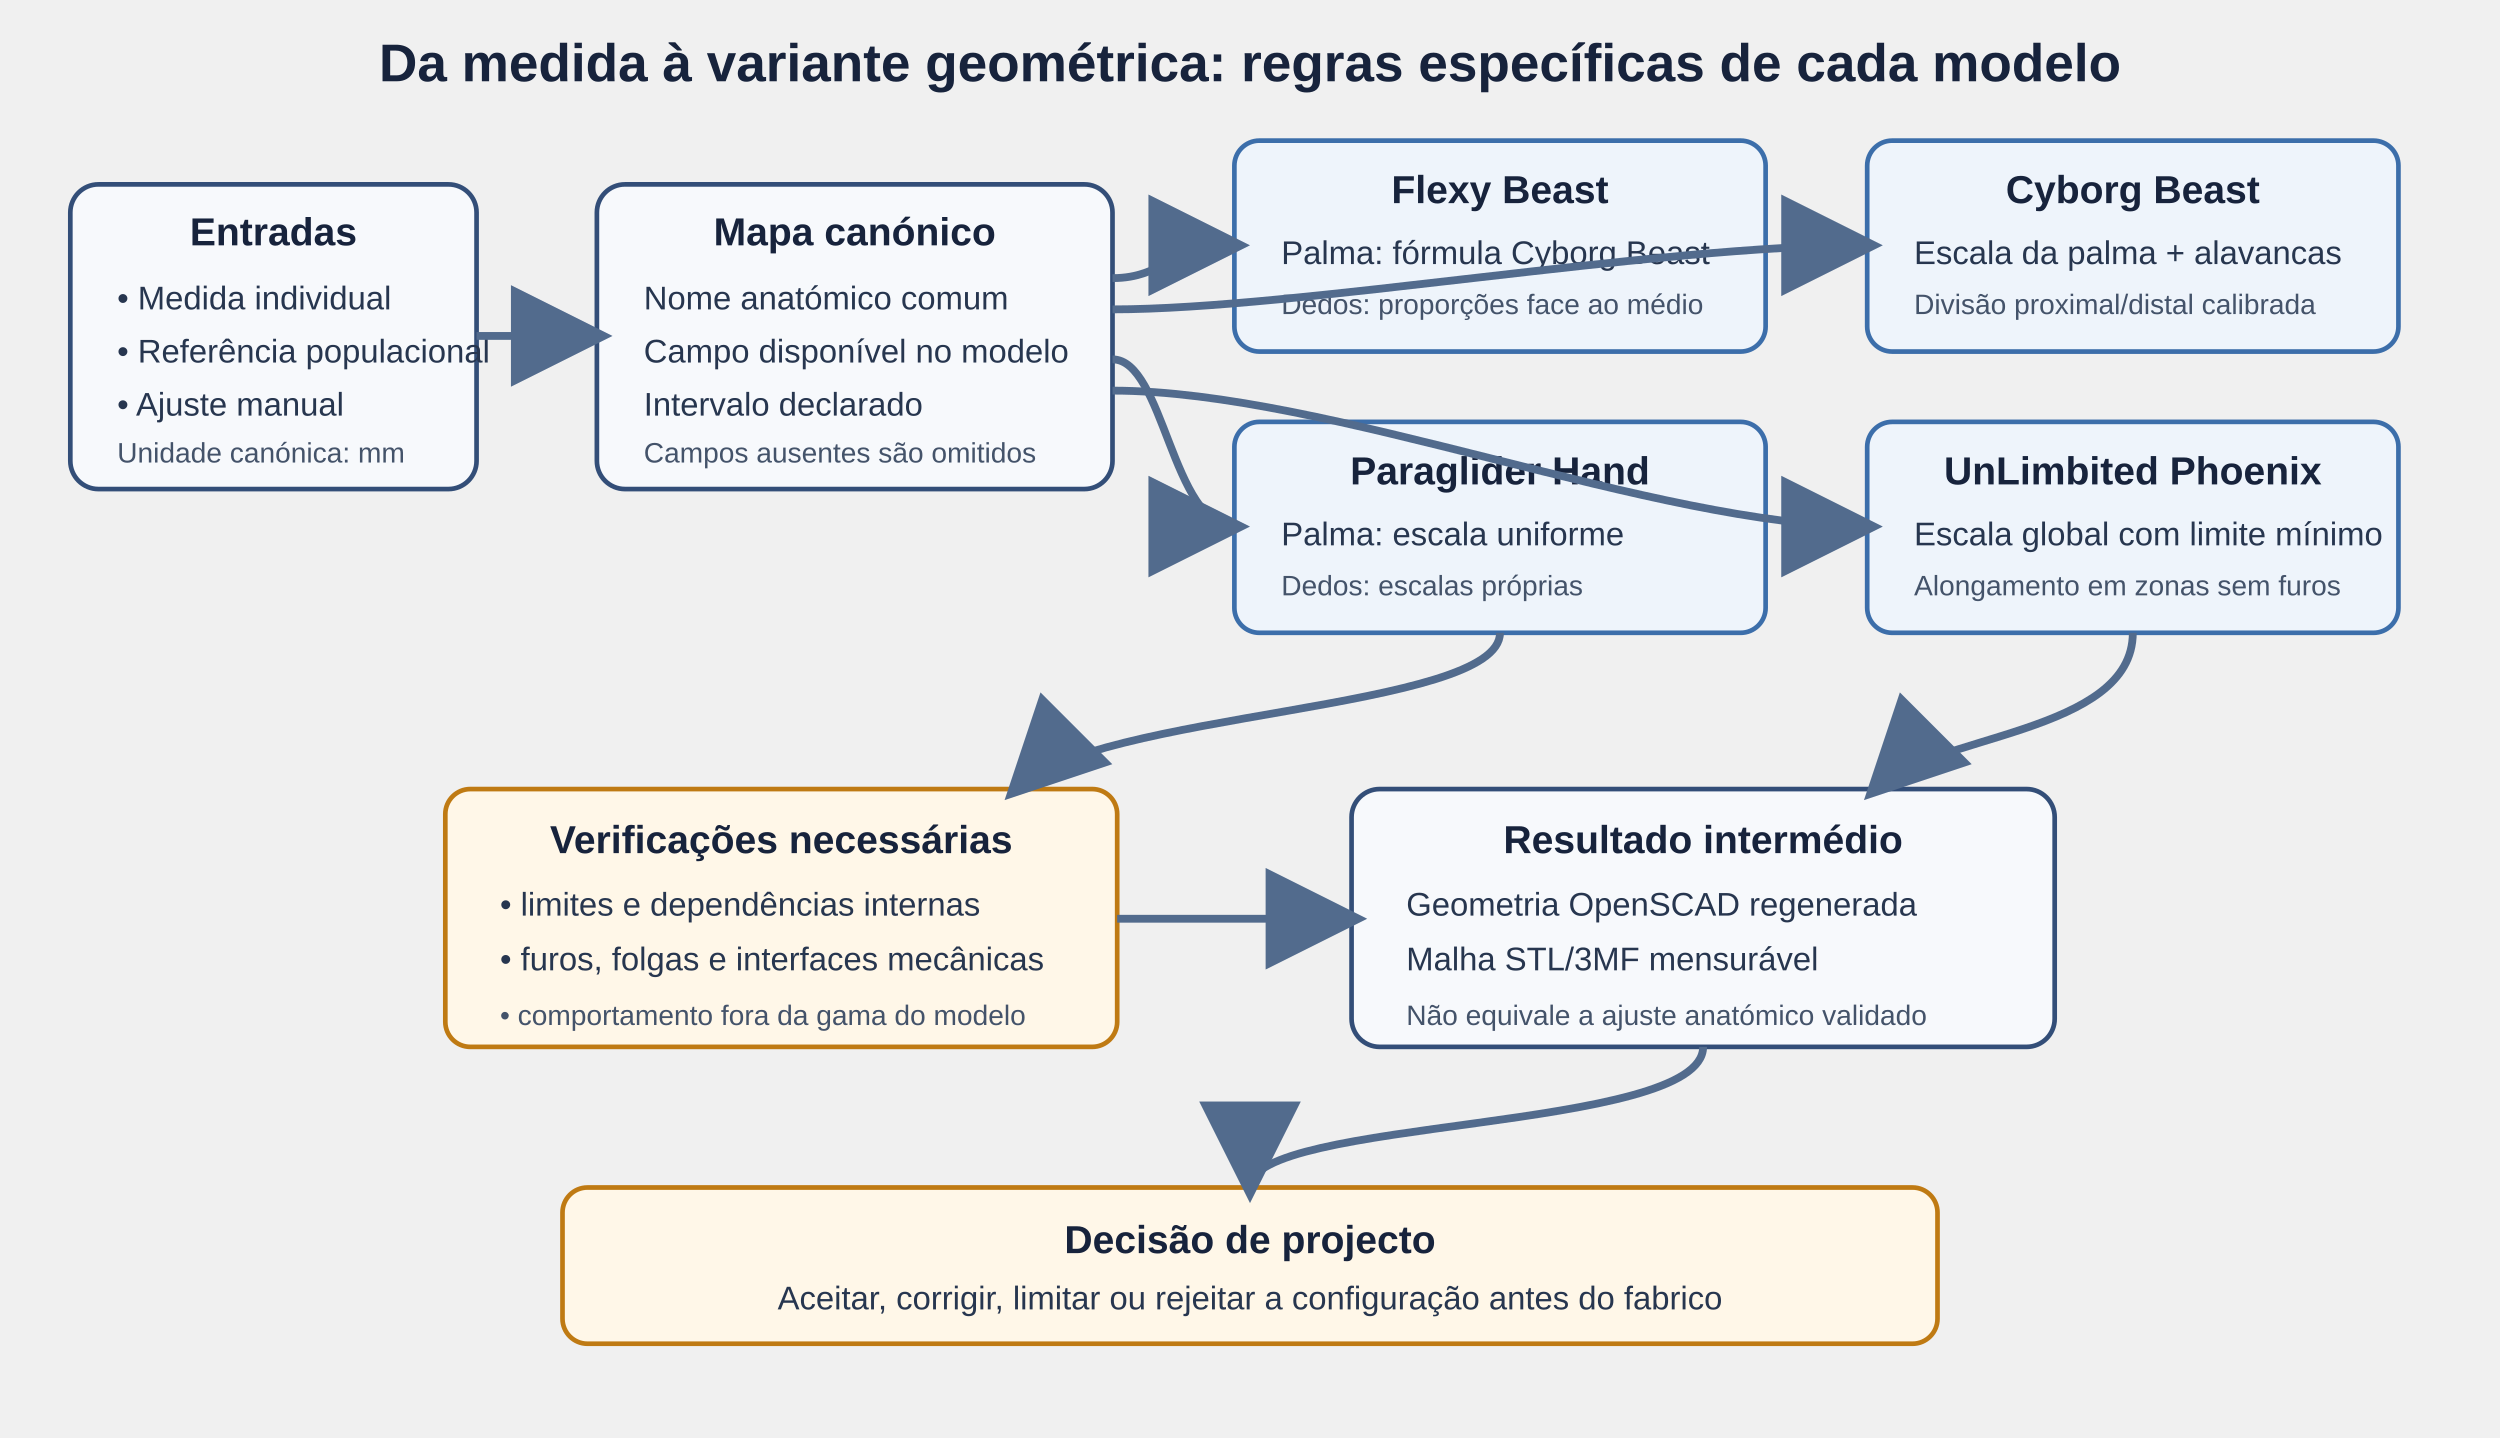
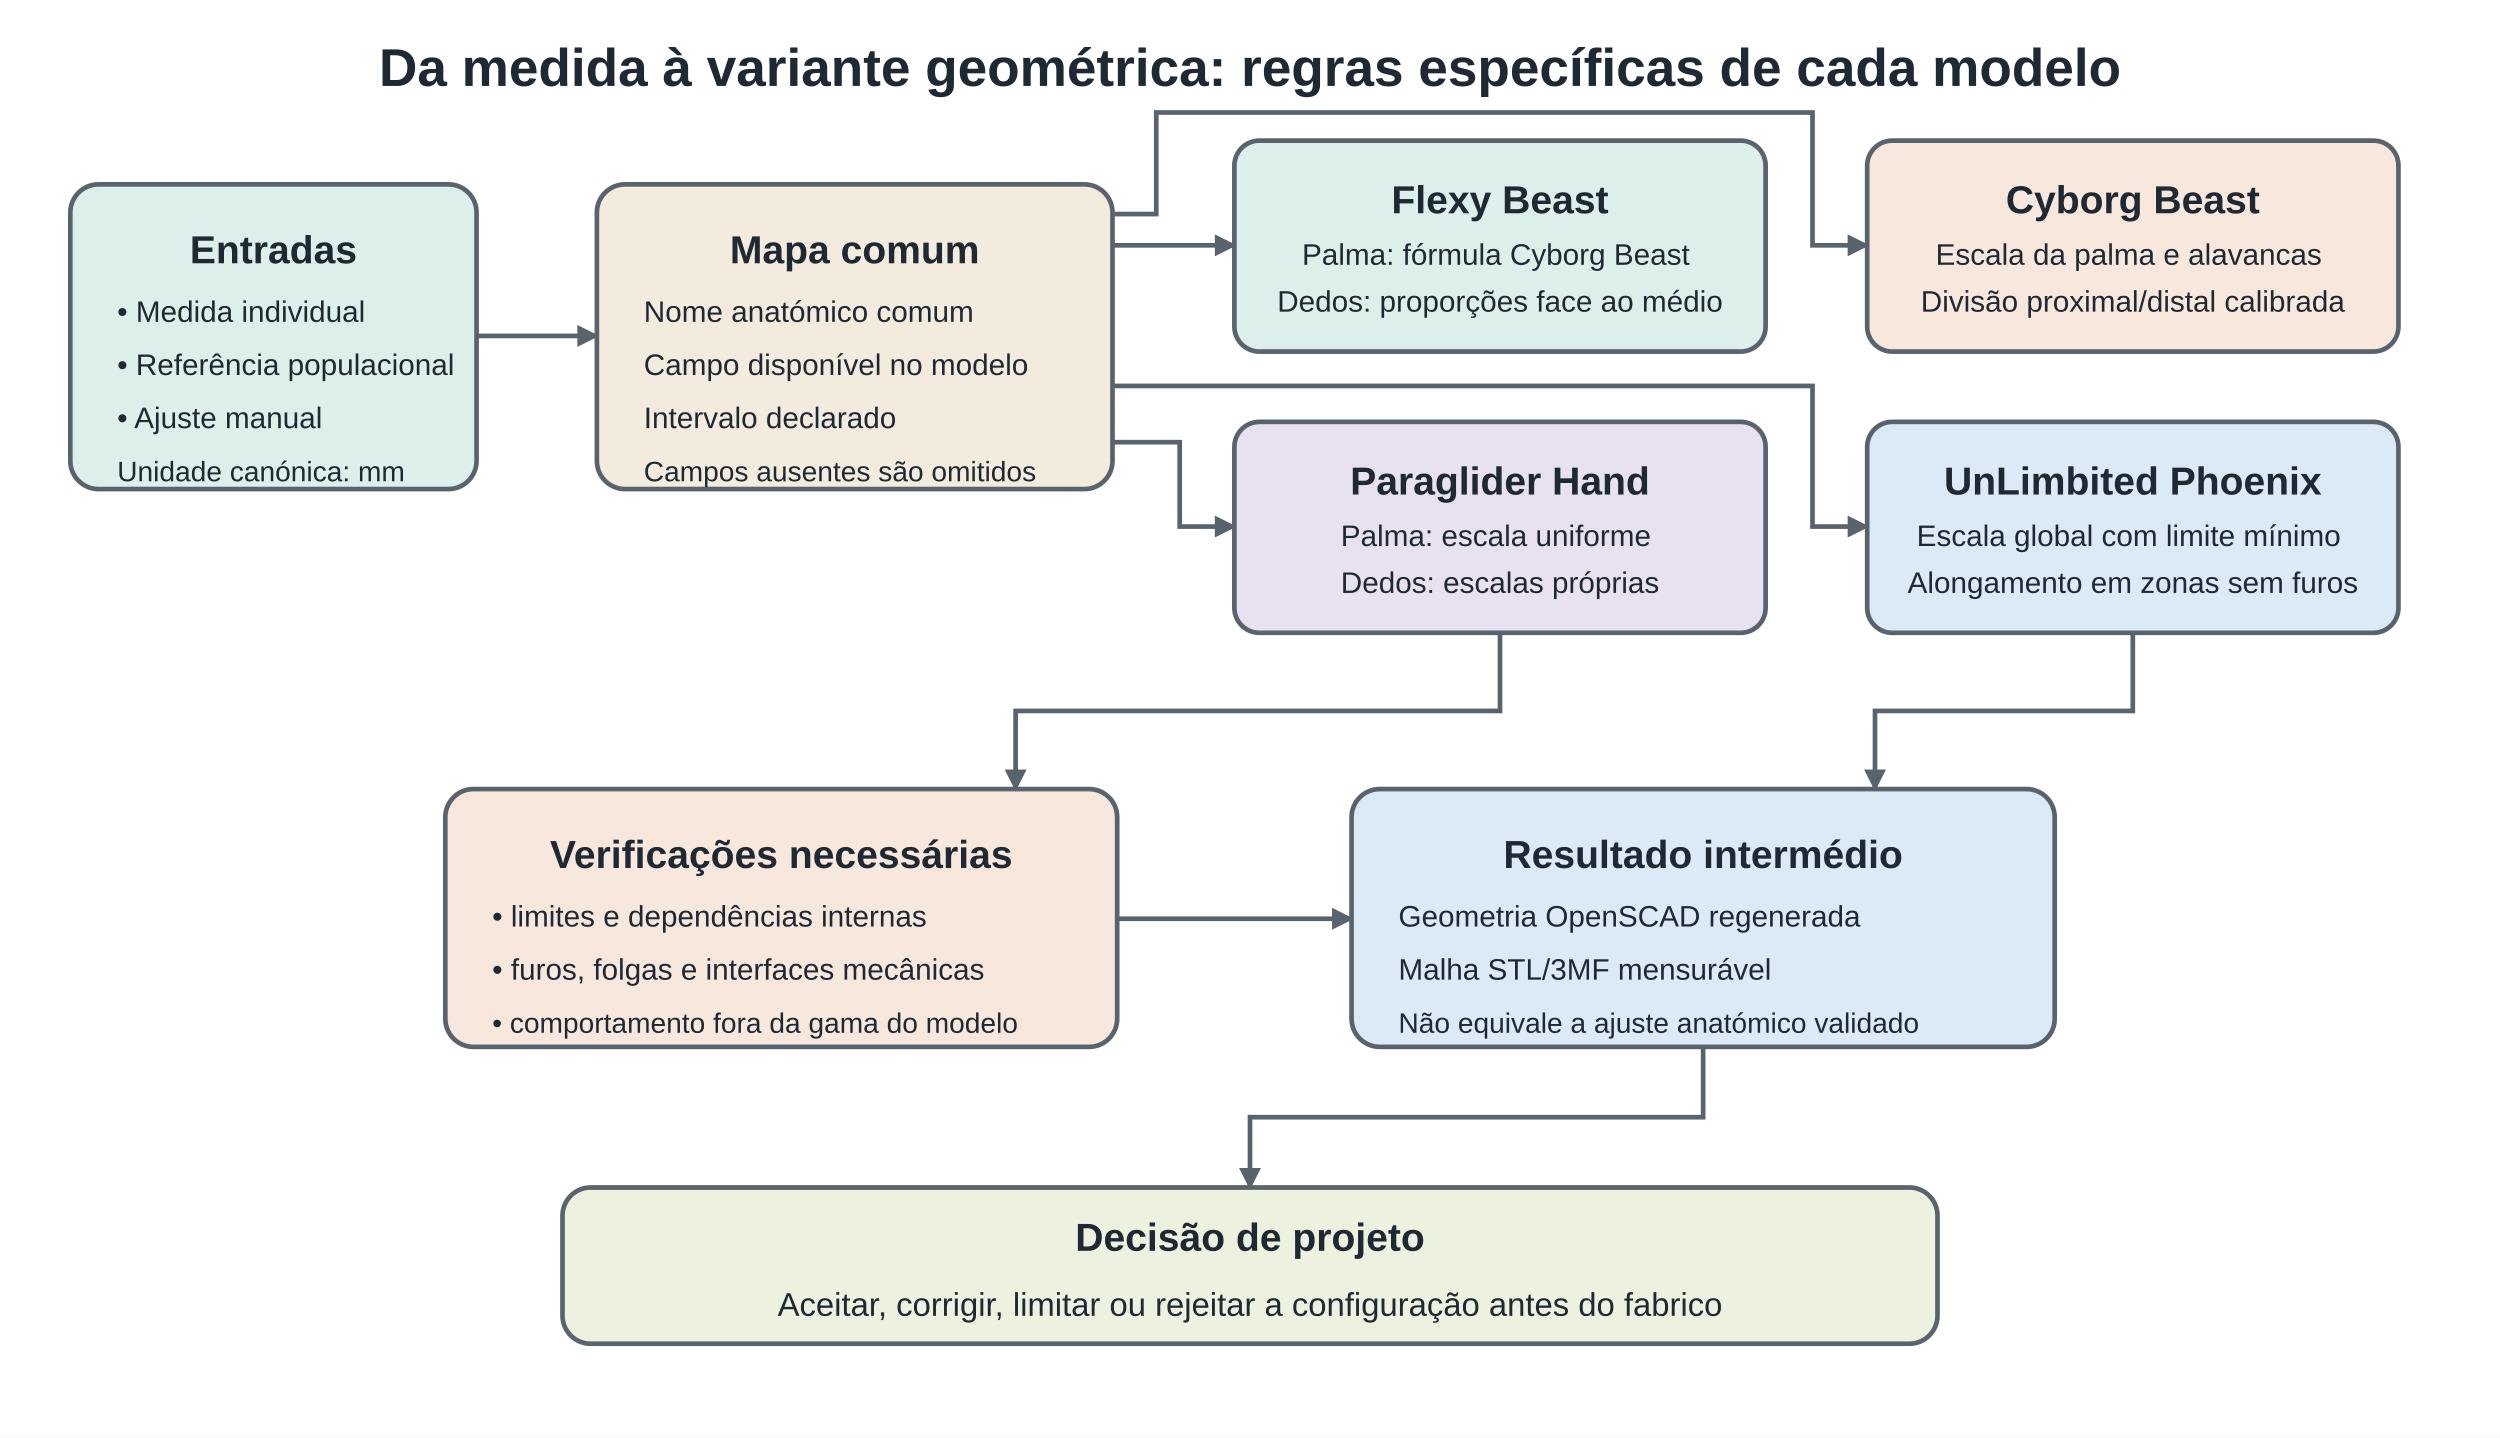
<svg xmlns="http://www.w3.org/2000/svg" width="1600" height="920" viewBox="0 0 1600 920" role="img" aria-labelledby="title desc">
  <defs>
+     <marker id="arrow" markerWidth="14" markerHeight="14" refX="12.5" refY="7.0" orient="auto-start-reverse" markerUnits="userSpaceOnUse">
+       <path d="M0,0 L14,7.0 L0,14 z" fill="#59636d" />
+     </marker>
+     <marker id="arrow-red" markerWidth="14" markerHeight="14" refX="12.5" refY="7.0" orient="auto-start-reverse" markerUnits="userSpaceOnUse">
+       <path d="M0,0 L14,7.0 L0,14 z" fill="#b5453c" />
+     </marker>
    <style>
-       .title { font: 700 34px Arial, sans-serif; fill: #17233c; }
-       .head { font: 700 25px Arial, sans-serif; fill: #17233c; }
-       .body { font: 21px Arial, sans-serif; fill: #27364f; }
-       .small { font: 18px Arial, sans-serif; fill: #44536a; }
-       .box { fill: #f7f9fc; stroke: #334e78; stroke-width: 3; rx: 18; }
-       .model { fill: #eef4fb; stroke: #3c6eaa; stroke-width: 3; rx: 16; }
-       .warn { fill: #fff7e8; stroke: #bf7a13; stroke-width: 3; rx: 16; }
-       .arrow { stroke: #526b8d; stroke-width: 5; fill: none; marker-end: url(#arrow); }
+       text { font-family: Arial, Helvetica, sans-serif; fill: #1f2933; }
+       .outline { stroke: #59636d; stroke-width: 3; }
+       .arrow { fill: none; stroke: #59636d; stroke-width: 3; marker-end: url(#arrow); }
+       .arrow-both { fill: none; stroke: #59636d; stroke-width: 3; marker-start: url(#arrow); marker-end: url(#arrow); }
+       .dashed { fill: none; stroke: #59636d; stroke-width: 2.5; stroke-dasharray: 12 9; marker-end: url(#arrow); }
+       .red-dashed { fill: none; stroke: #b5453c; stroke-width: 2.5; stroke-dasharray: 12 9; marker-end: url(#arrow-red); }
    </style>
-     <marker id="arrow" markerWidth="13" markerHeight="13" refX="11" refY="6.5" orient="auto">
-       <path d="M0,0 L13,6.5 L0,13 z" fill="#526b8d" />
-     </marker>
  </defs>
-   <text x="800" y="52" text-anchor="middle" class="title">Da medida à variante geométrica: regras específicas de cada modelo</text>
-   <rect x="45" y="118" width="260" height="195" class="box" />
-   <text x="175" y="157" text-anchor="middle" class="head">Entradas</text>
-   <text x="75" y="198" class="body">• Medida individual</text>
-   <text x="75" y="232" class="body">• Referência populacional</text>
-   <text x="75" y="266" class="body">• Ajuste manual</text>
-   <text x="75" y="296" class="small">Unidade canónica: mm</text>
-   <rect x="382" y="118" width="330" height="195" class="box" />
-   <text x="547" y="157" text-anchor="middle" class="head">Mapa canónico</text>
-   <text x="412" y="198" class="body">Nome anatómico comum</text>
-   <text x="412" y="232" class="body">Campo disponível no modelo</text>
-   <text x="412" y="266" class="body">Intervalo declarado</text>
-   <text x="412" y="296" class="small">Campos ausentes são omitidos</text>
-   <path d="M305 215 L382 215" class="arrow" />
-   <rect x="790" y="90" width="340" height="135" class="model" />
-   <text x="960" y="130" text-anchor="middle" class="head">Flexy Beast</text>
-   <text x="820" y="169" class="body">Palma: fórmula Cyborg Beast</text>
-   <text x="820" y="201" class="small">Dedos: proporções face ao médio</text>
-   <rect x="1195" y="90" width="340" height="135" class="model" />
-   <text x="1365" y="130" text-anchor="middle" class="head">Cyborg Beast</text>
-   <text x="1225" y="169" class="body">Escala da palma + alavancas</text>
-   <text x="1225" y="201" class="small">Divisão proximal/distal calibrada</text>
-   <rect x="790" y="270" width="340" height="135" class="model" />
-   <text x="960" y="310" text-anchor="middle" class="head">Paraglider Hand</text>
-   <text x="820" y="349" class="body">Palma: escala uniforme</text>
-   <text x="820" y="381" class="small">Dedos: escalas próprias</text>
-   <rect x="1195" y="270" width="340" height="135" class="model" />
-   <text x="1365" y="310" text-anchor="middle" class="head">UnLimbited Phoenix</text>
-   <text x="1225" y="349" class="body">Escala global com limite mínimo</text>
-   <text x="1225" y="381" class="small">Alongamento em zonas sem furos</text>
-   <path d="M712 178 C745 178,750 157,790 157" class="arrow" />
-   <path d="M712 198 C830 198,1060 157,1195 157" class="arrow" />
-   <path d="M712 230 C745 230,750 337,790 337" class="arrow" />
-   <path d="M712 250 C850 250,1060 337,1195 337" class="arrow" />
-   <rect x="285" y="505" width="430" height="165" class="warn" />
-   <text x="500" y="546" text-anchor="middle" class="head">Verificações necessárias</text>
-   <text x="320" y="586" class="body">• limites e dependências internas</text>
-   <text x="320" y="621" class="body">• furos, folgas e interfaces mecânicas</text>
-   <text x="320" y="656" class="small">• comportamento fora da gama do modelo</text>
-   <rect x="865" y="505" width="450" height="165" class="box" />
-   <text x="1090" y="546" text-anchor="middle" class="head">Resultado intermédio</text>
-   <text x="900" y="586" class="body">Geometria OpenSCAD regenerada</text>
-   <text x="900" y="621" class="body">Malha STL/3MF mensurável</text>
-   <text x="900" y="656" class="small">Não equivale a ajuste anatómico validado</text>
-   <path d="M960 405 C960 455,700 455,650 505" class="arrow" />
-   <path d="M1365 405 C1365 470,1235 470,1200 505" class="arrow" />
-   <path d="M715 588 L865 588" class="arrow" />
-   <rect x="360" y="760" width="880" height="100" class="warn" />
-   <text x="800" y="802" text-anchor="middle" class="head">Decisão de projecto</text>
-   <text x="800" y="838" text-anchor="middle" class="body">Aceitar, corrigir, limitar ou rejeitar a configuração antes do fabrico</text>
-   <path d="M1090 670 C1090 725,800 715,800 760" class="arrow" />
+   <rect width="100%" height="100%" fill="#ffffff" />
+   <text x="800" y="55" text-anchor="middle" font-size="34" font-weight="700" fill="#1f2933">Da medida à variante geométrica: regras específicas de cada modelo</text>
+   <rect x="45" y="118" width="260" height="195" rx="18" fill="#ddefea" stroke="#59636d" stroke-width="3" />
+   <text text-anchor="middle" font-size="25" font-weight="700" fill="#1f2933">
+     <tspan x="175.0" y="168.5">Entradas</tspan>
+   </text>
+   <text x="75" y="206" text-anchor="start" font-size="19" font-weight="400" fill="#1f2933">• Medida individual</text>
+   <text x="75" y="240" text-anchor="start" font-size="19" font-weight="400" fill="#1f2933">• Referência populacional</text>
+   <text x="75" y="274" text-anchor="start" font-size="19" font-weight="400" fill="#1f2933">• Ajuste manual</text>
+   <text x="75" y="308" text-anchor="start" font-size="18" font-weight="400" fill="#1f2933">Unidade canónica: mm</text>
+   <rect x="382" y="118" width="330" height="195" rx="18" fill="#f3ebdd" stroke="#59636d" stroke-width="3" />
+   <text text-anchor="middle" font-size="25" font-weight="700" fill="#1f2933">
+     <tspan x="547.0" y="168.5">Mapa comum</tspan>
+   </text>
+   <text x="412" y="206" text-anchor="start" font-size="19" font-weight="400" fill="#1f2933">Nome anatómico comum</text>
+   <text x="412" y="240" text-anchor="start" font-size="19" font-weight="400" fill="#1f2933">Campo disponível no modelo</text>
+   <text x="412" y="274" text-anchor="start" font-size="19" font-weight="400" fill="#1f2933">Intervalo declarado</text>
+   <text x="412" y="308" text-anchor="start" font-size="18" font-weight="400" fill="#1f2933">Campos ausentes são omitidos</text>
+   <path d="M305 215 H382" class="arrow" />
+   <rect x="790" y="90" width="340" height="135" rx="16" fill="#ddefea" stroke="#59636d" stroke-width="3" />
+   <text text-anchor="middle" font-size="25" font-weight="700" fill="#1f2933">
+     <tspan x="960" y="136.5">Flexy Beast</tspan>
+   </text>
+   <text text-anchor="middle" font-size="19" font-weight="400" fill="#1f2933">
+     <tspan x="960" y="169.46">Palma: fórmula Cyborg Beast</tspan>
+     <tspan x="960" y="199.46">Dedos: proporções face ao médio</tspan>
+   </text>
+   <rect x="1195" y="90" width="340" height="135" rx="16" fill="#f8e7dd" stroke="#59636d" stroke-width="3" />
+   <text text-anchor="middle" font-size="25" font-weight="700" fill="#1f2933">
+     <tspan x="1365" y="136.5">Cyborg Beast</tspan>
+   </text>
+   <text text-anchor="middle" font-size="19" font-weight="400" fill="#1f2933">
+     <tspan x="1365" y="169.46">Escala da palma e alavancas</tspan>
+     <tspan x="1365" y="199.46">Divisão proximal/distal calibrada</tspan>
+   </text>
+   <rect x="790" y="270" width="340" height="135" rx="16" fill="#e8e1f2" stroke="#59636d" stroke-width="3" />
+   <text text-anchor="middle" font-size="25" font-weight="700" fill="#1f2933">
+     <tspan x="960" y="316.5">Paraglider Hand</tspan>
+   </text>
+   <text text-anchor="middle" font-size="19" font-weight="400" fill="#1f2933">
+     <tspan x="960" y="349.46">Palma: escala uniforme</tspan>
+     <tspan x="960" y="379.46">Dedos: escalas próprias</tspan>
+   </text>
+   <rect x="1195" y="270" width="340" height="135" rx="16" fill="#dce9f6" stroke="#59636d" stroke-width="3" />
+   <text text-anchor="middle" font-size="25" font-weight="700" fill="#1f2933">
+     <tspan x="1365" y="316.5">UnLimbited Phoenix</tspan>
+   </text>
+   <text text-anchor="middle" font-size="19" font-weight="400" fill="#1f2933">
+     <tspan x="1365" y="349.46">Escala global com limite mínimo</tspan>
+     <tspan x="1365" y="379.46">Alongamento em zonas sem furos</tspan>
+   </text>
+   <path d="M712 157 H790" class="arrow" />
+   <path d="M712 137 H740 V72 H1160 V157 H1195" class="arrow" />
+   <path d="M712 283 H755 V337 H790" class="arrow" />
+   <path d="M712 247 H1160 V337 H1195" class="arrow" />
+   <rect x="285" y="505" width="430" height="165" rx="18" fill="#f8e7dd" stroke="#59636d" stroke-width="3" />
+   <text text-anchor="middle" font-size="25" font-weight="700" fill="#1f2933">
+     <tspan x="500.0" y="555.5">Verificações necessárias</tspan>
+   </text>
+   <text x="315" y="593" text-anchor="start" font-size="19" font-weight="400" fill="#1f2933">• limites e dependências internas</text>
+   <text x="315" y="627" text-anchor="start" font-size="19" font-weight="400" fill="#1f2933">• furos, folgas e interfaces mecânicas</text>
+   <text x="315" y="661" text-anchor="start" font-size="18" font-weight="400" fill="#1f2933">• comportamento fora da gama do modelo</text>
+   <rect x="865" y="505" width="450" height="165" rx="18" fill="#dce9f6" stroke="#59636d" stroke-width="3" />
+   <text text-anchor="middle" font-size="25" font-weight="700" fill="#1f2933">
+     <tspan x="1090.0" y="555.5">Resultado intermédio</tspan>
+   </text>
+   <text x="895" y="593" text-anchor="start" font-size="19" font-weight="400" fill="#1f2933">Geometria OpenSCAD regenerada</text>
+   <text x="895" y="627" text-anchor="start" font-size="19" font-weight="400" fill="#1f2933">Malha STL/3MF mensurável</text>
+   <text x="895" y="661" text-anchor="start" font-size="18" font-weight="400" fill="#1f2933">Não equivale a ajuste anatómico validado</text>
+   <path d="M960 405 V455 H650 V505" class="arrow" />
+   <path d="M1365 405 V455 H1200 V505" class="arrow" />
+   <path d="M715 588 H865" class="arrow" />
+   <rect x="360" y="760" width="880" height="100" rx="18" fill="#edf1df" stroke="#59636d" stroke-width="3" />
+   <text text-anchor="middle" font-size="25" font-weight="700" fill="#1f2933">
+     <tspan x="800" y="800.5">Decisão de projeto</tspan>
+   </text>
+   <text text-anchor="middle" font-size="21" font-weight="400" fill="#1f2933">
+     <tspan x="800" y="842.14">Aceitar, corrigir, limitar ou rejeitar a configuração antes do fabrico</tspan>
+   </text>
+   <path d="M1090 670 V715 H800 V760" class="arrow" />
</svg>
